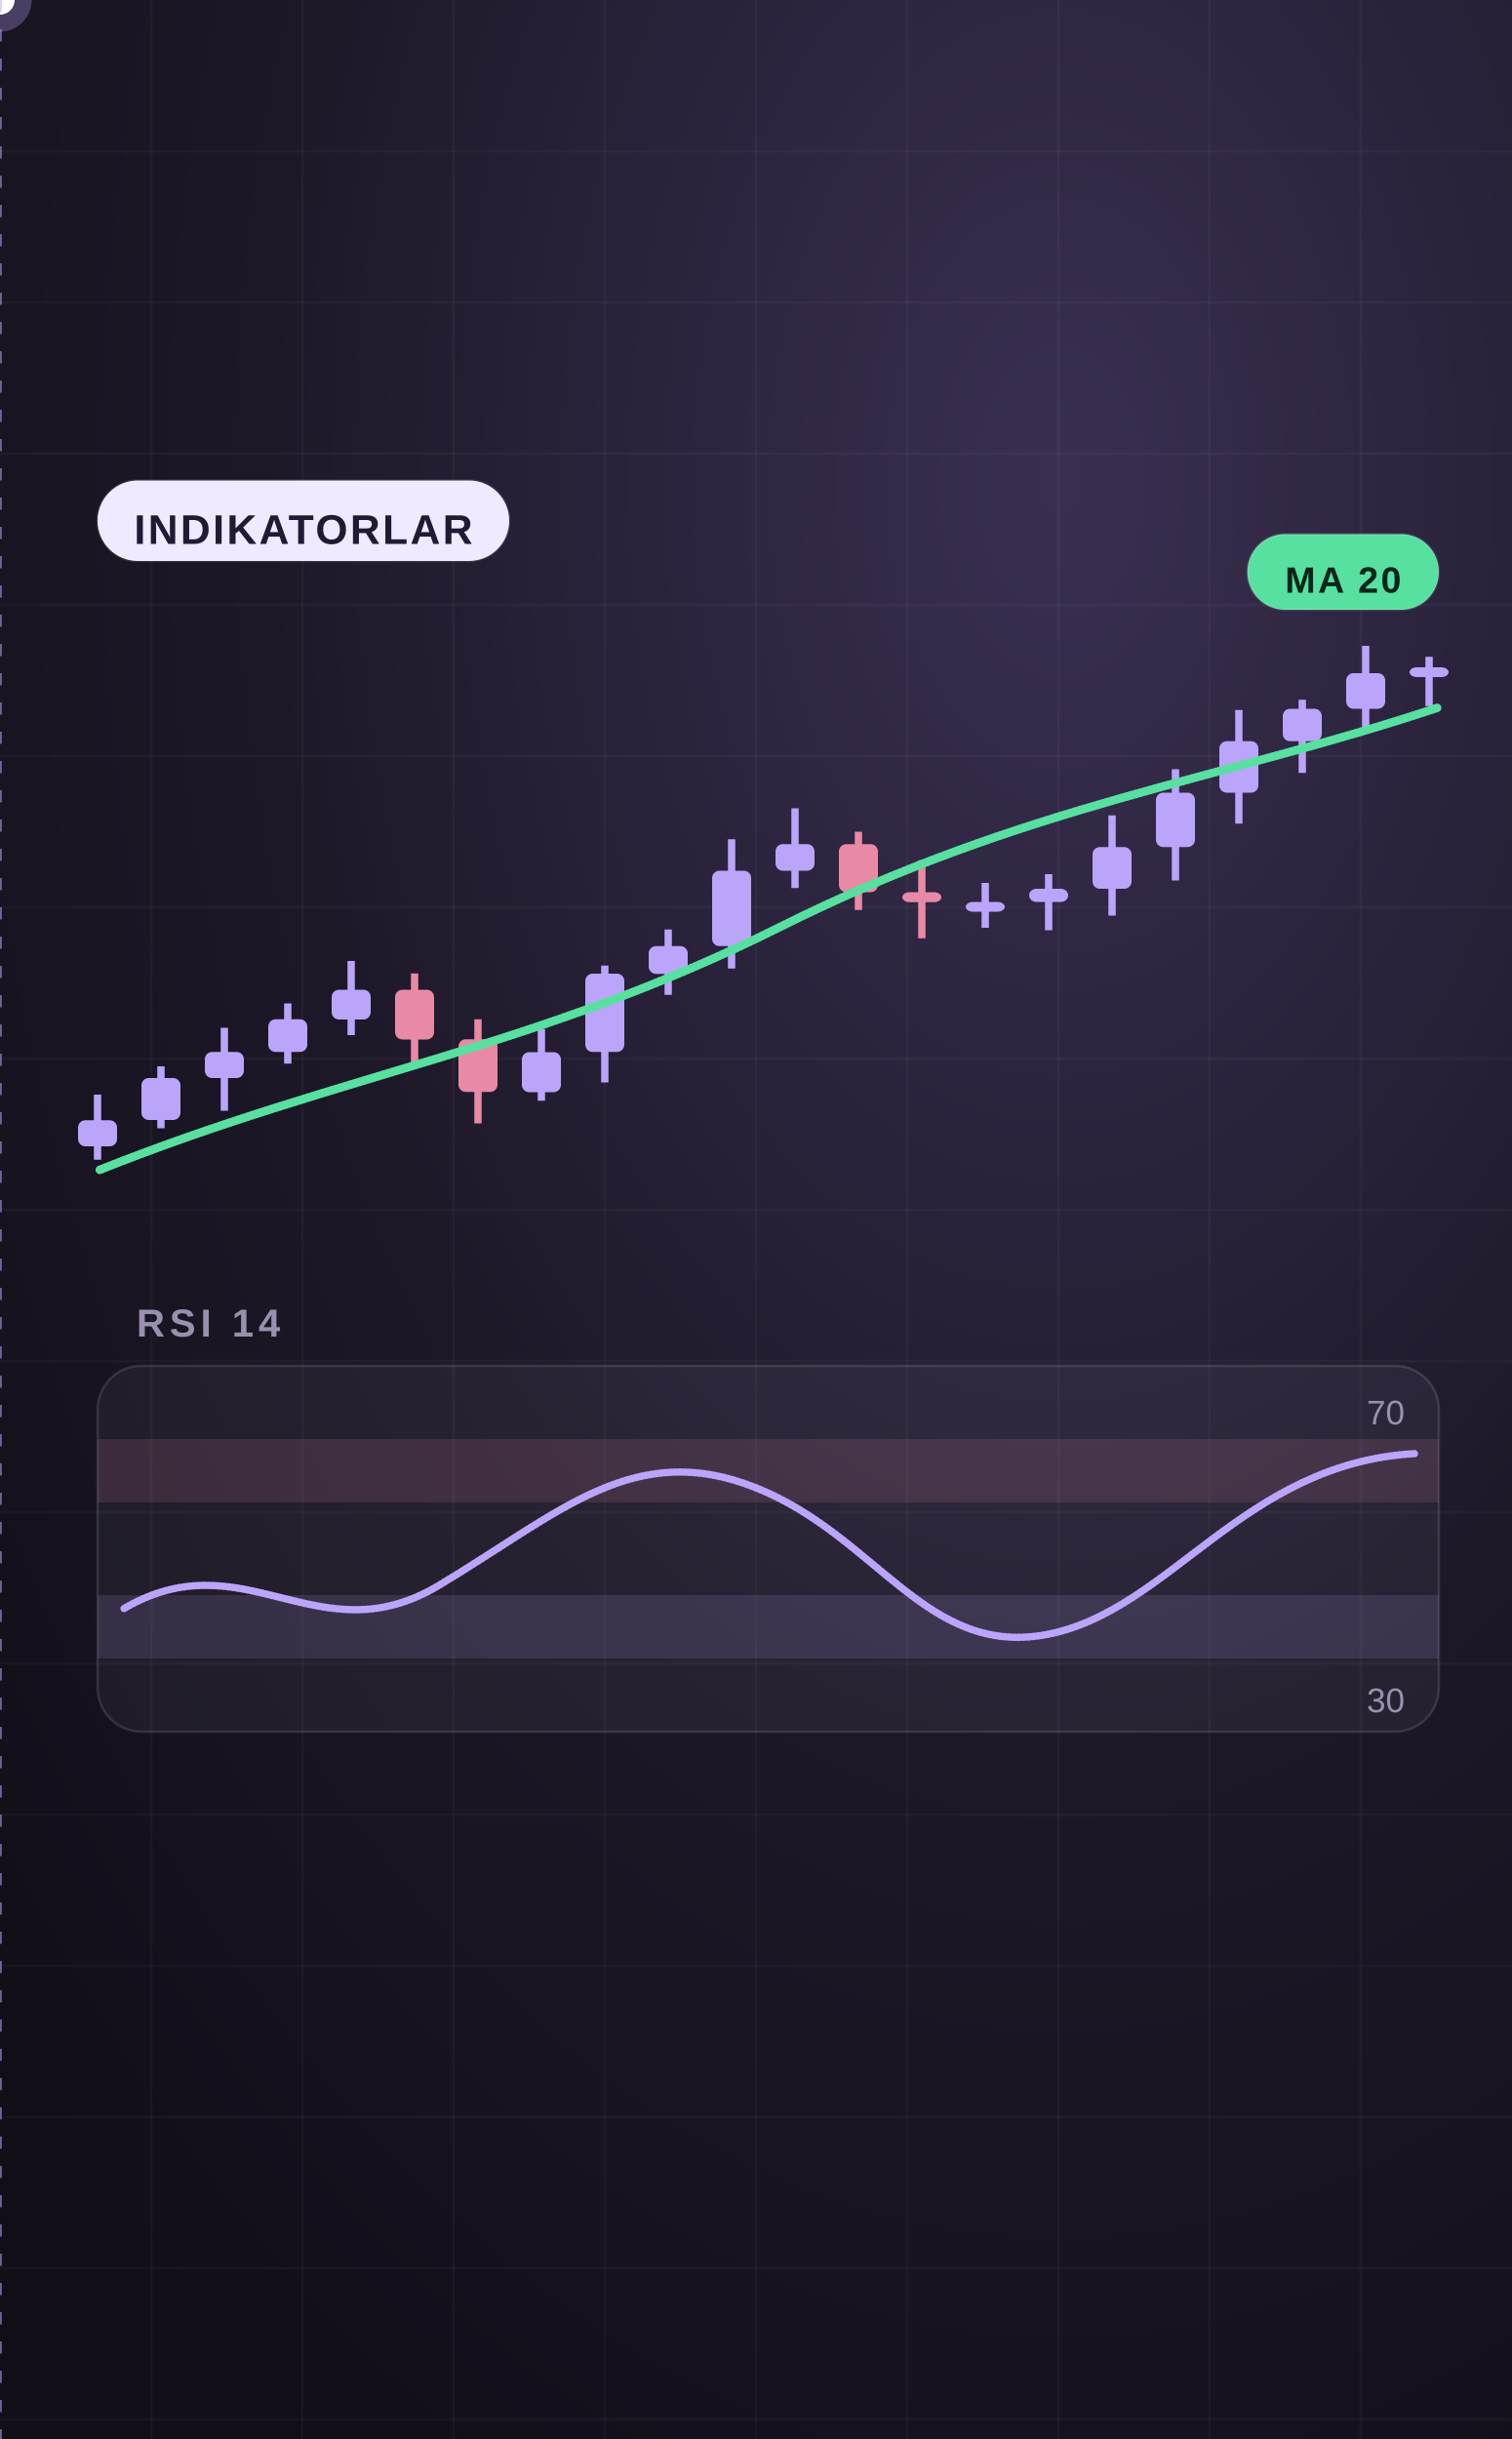
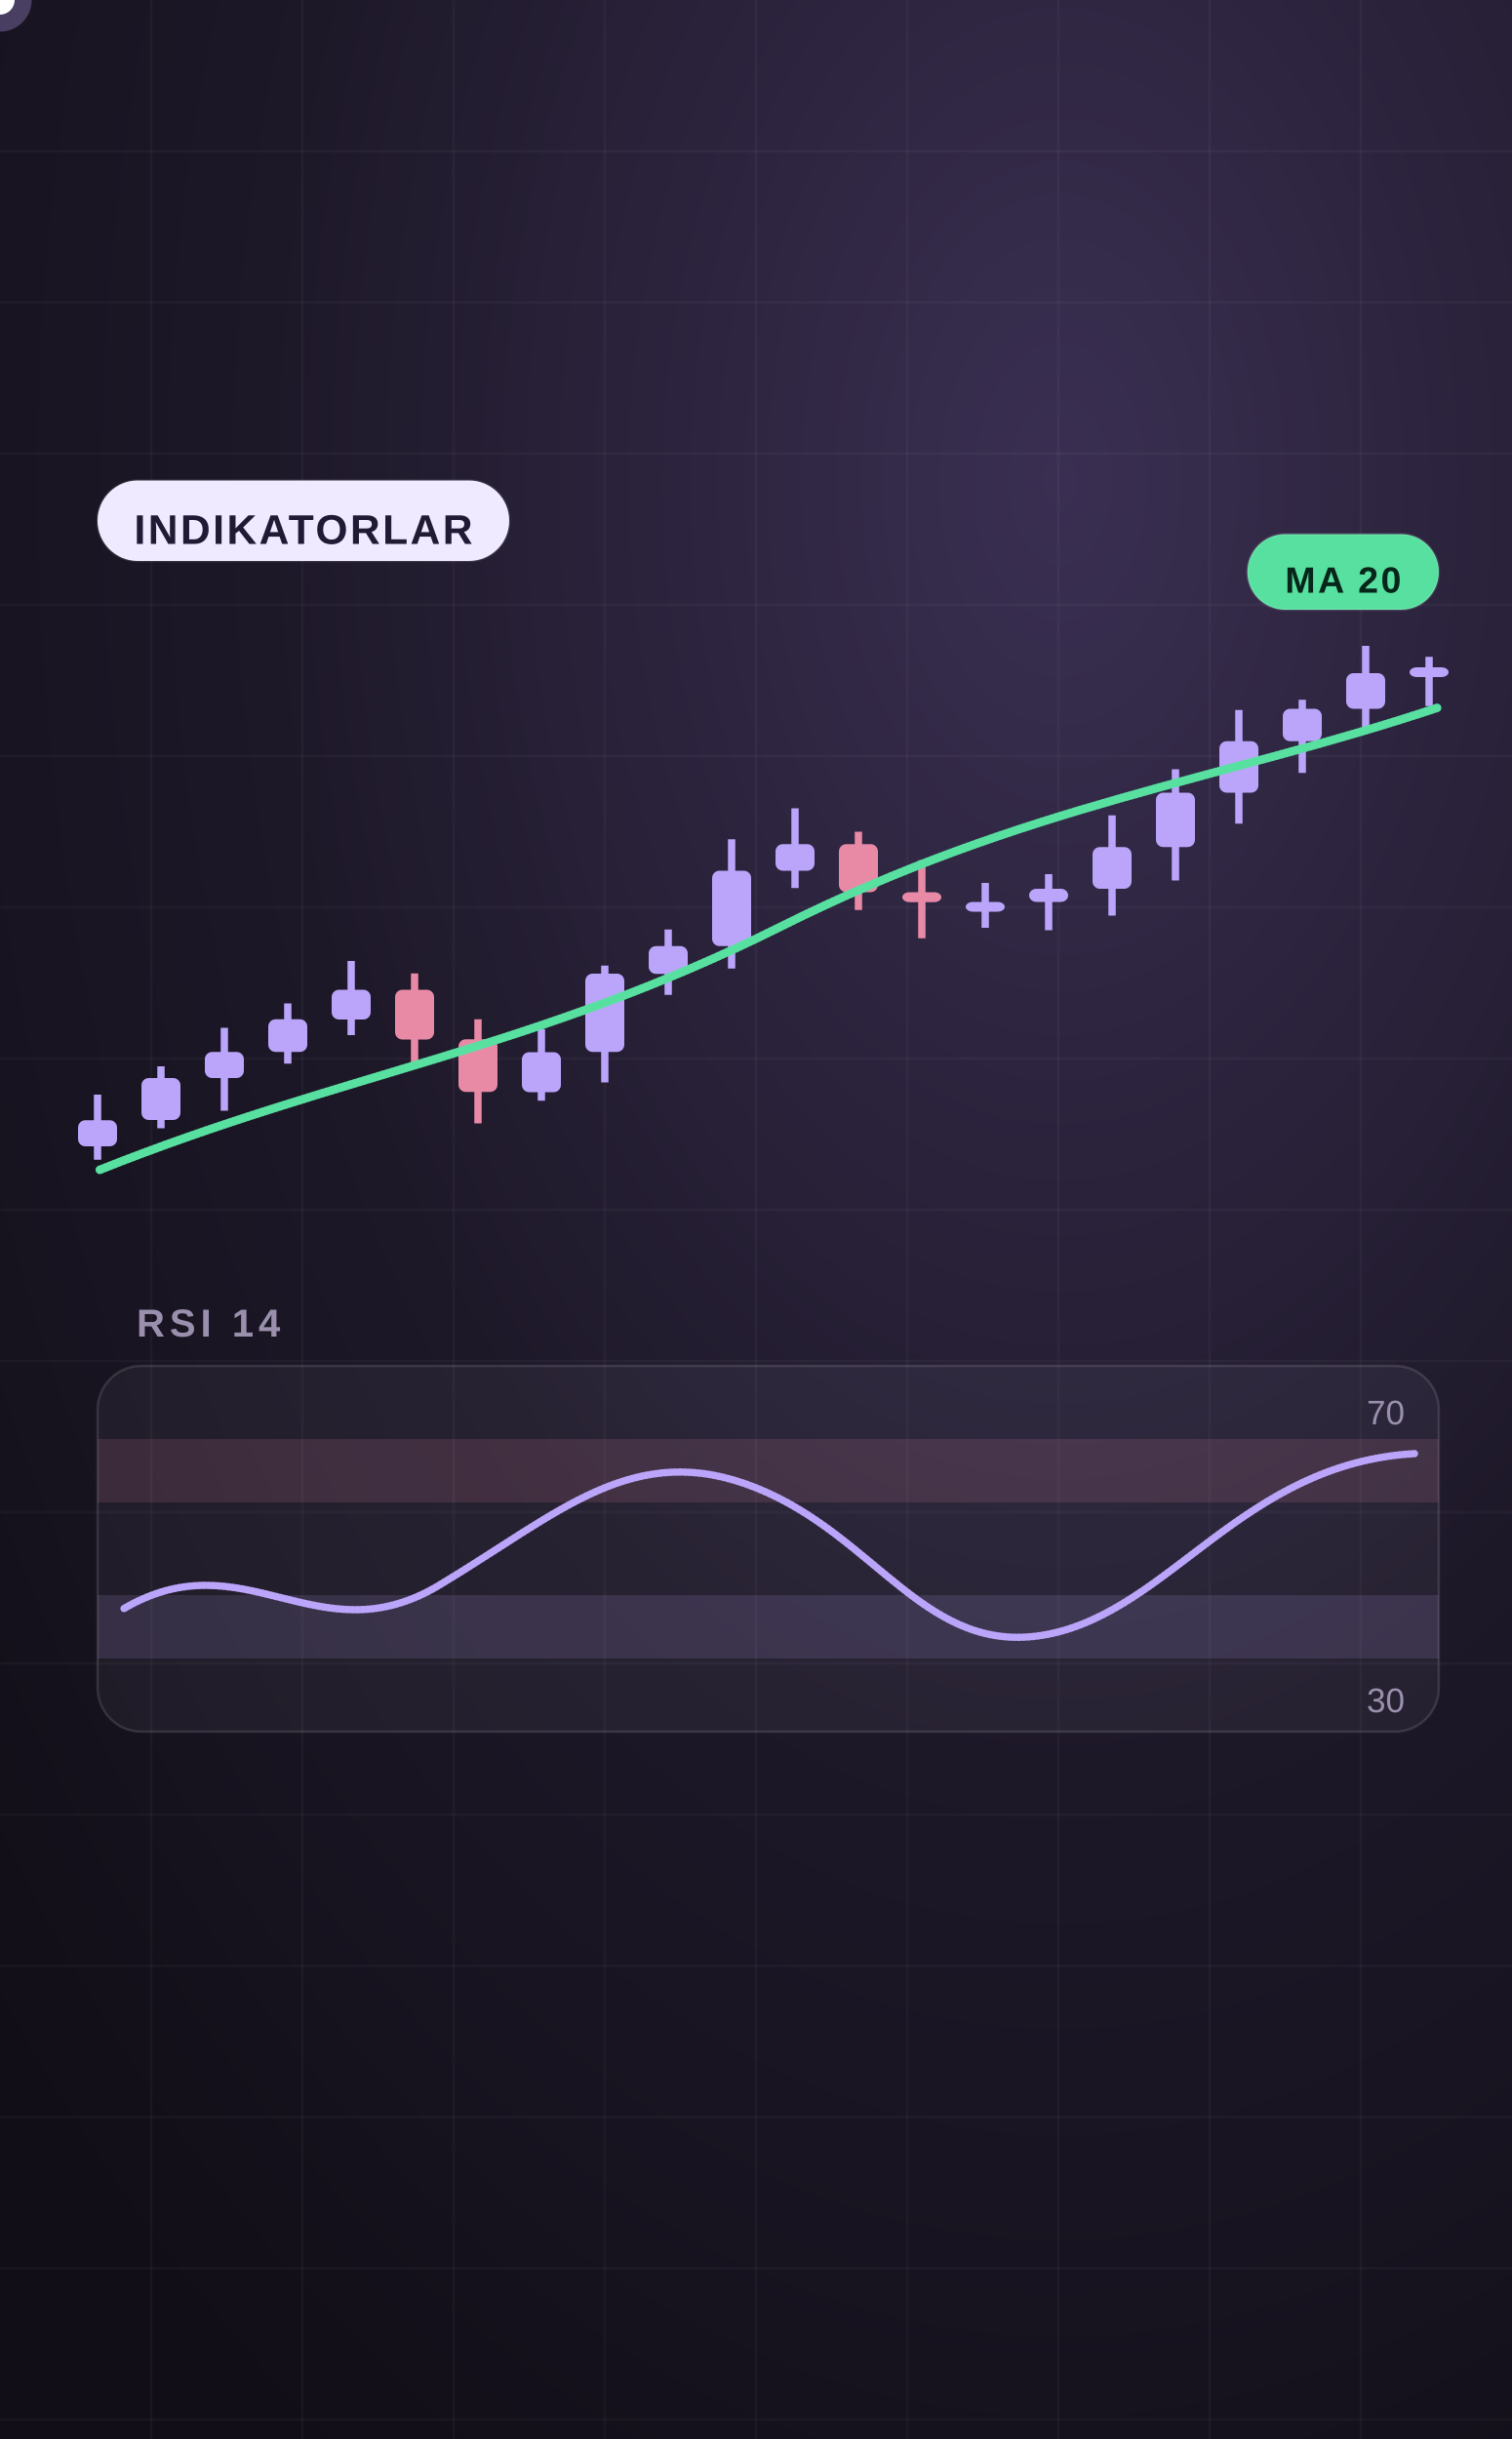
<svg xmlns="http://www.w3.org/2000/svg" width="620" height="1000" viewBox="0 0 620 1000">
  <style>
text{font-family:Arial,Helvetica,"Liberation Sans",sans-serif}
@keyframes grow{from{transform:scaleY(.05);opacity:0}to{transform:none;opacity:1}}
@keyframes live{0%,100%{transform:none}50%{transform:scaleY(1.4)}}
@keyframes flo{0%,100%{transform:translateY(0)}50%{transform:translateY(-6px)}}
@keyframes br{0%,100%{opacity:.7;transform:scale(1)}50%{opacity:1;transform:scale(1.1)}}
@keyframes march{to{stroke-dashoffset:-60}}
@keyframes draw{0%{stroke-dashoffset:1;opacity:1}38%{stroke-dashoffset:0}86%{stroke-dashoffset:0;opacity:1}96%{opacity:0}100%{stroke-dashoffset:1;opacity:0}}
@keyframes bob{0%,100%{transform:none}50%{transform:scaleY(.72)}}
@keyframes dp{0%,100%{transform:scale(1)}50%{transform:scale(1.18)}}
@keyframes hl{0%,100%{opacity:.35}50%{opacity:1}}
@keyframes rin{from{opacity:0;transform:translateX(-18px)}to{opacity:1;transform:none}}
@keyframes bobx{0%,100%{transform:none}50%{transform:scaleX(.78)}}
.row{animation:rin .8s cubic-bezier(.2,.8,.2,1) both}
.barx{transform-box:fill-box;animation:bobx 2.6s ease-in-out infinite}
.cd,.bar,.dot,.glow{transform-box:fill-box}
@keyframes form{0%{transform:scaleY(0);opacity:0}2%{opacity:1}9%{transform:scaleY(1);opacity:1}88%{transform:scaleY(1);opacity:1}96%,100%{transform:scaleY(1);opacity:0}}
.cd{animation:form 9s cubic-bezier(.25,.8,.25,1) infinite both}
@keyframes stream{to{transform:translateX(-640px)}}
.stream{animation:stream 8s linear infinite}
@keyframes scan{from{transform:translateX(-90px)}to{transform:translateX(710px)}}
.scan{animation:scan 6.5s cubic-bezier(.45,0,.55,1) infinite}
.chip{animation:flo 4.5s ease-in-out infinite}
.glow{transform-origin:50% 50%;animation:br 6s ease-in-out infinite}
.dash{animation:march 3.2s linear infinite}
.draw{stroke-dasharray:1;stroke-dashoffset:1;animation:draw 8s cubic-bezier(.4,0,.2,1) .3s infinite}
.bar{transform-origin:50% 100%;animation:bob 2.4s ease-in-out infinite}
.dot{transform-origin:50% 50%;animation:dp 2.2s ease-in-out infinite}
.hl{animation:hl 2.2s ease-in-out infinite}
@keyframes needle{0%,100%{transform:rotate(-62deg)}45%{transform:rotate(58deg)}70%{transform:rotate(20deg)}}
.needle{transform-origin:240px 280px;animation:needle 3.6s cubic-bezier(.5,0,.5,1) infinite}
@media (prefers-reduced-motion:reduce){*{animation:none!important}.draw{stroke-dasharray:none;stroke-dashoffset:0}.scan,.mdot{display:none}}
</style>
  <clipPath id="vb">
    <rect width="620" height="1000" />
  </clipPath>
  <g clip-path="url(#vb)">
    <defs>
      <radialGradient id="bg" cx="70%" cy="20%" r="95%">
        <stop offset="0" stop-color="#3a2f52" />
        <stop offset=".55" stop-color="#1d1828" />
        <stop offset="1" stop-color="#110e17" />
      </radialGradient>
      <radialGradient id="glow" cx="50%" cy="50%" r="50%">
        <stop offset="0" stop-color="#a697eb" stop-opacity=".35" />
        <stop offset="1" stop-color="#a697eb" stop-opacity="0" />
      </radialGradient>
      <linearGradient id="scanG" x1="0" y1="0" x2="1" y2="0">
        <stop offset="0" stop-color="#bba5fa" stop-opacity="0" />
        <stop offset="1" stop-color="#bba5fa" stop-opacity=".2" />
      </linearGradient>
      <linearGradient id="fadeUp" x1="0" y1="0" x2="0" y2="1">
        <stop offset="0" stop-color="#bba5fa" stop-opacity=".35" />
        <stop offset="1" stop-color="#bba5fa" stop-opacity="0" />
      </linearGradient>
    </defs>
    <rect width="620" height="1000" fill="url(#bg)" />
    <line x1="62" y1="0" x2="62" y2="1000" stroke="#fff" stroke-opacity=".035" />
    <line x1="124" y1="0" x2="124" y2="1000" stroke="#fff" stroke-opacity=".035" />
    <line x1="186" y1="0" x2="186" y2="1000" stroke="#fff" stroke-opacity=".035" />
    <line x1="248" y1="0" x2="248" y2="1000" stroke="#fff" stroke-opacity=".035" />
    <line x1="310" y1="0" x2="310" y2="1000" stroke="#fff" stroke-opacity=".035" />
    <line x1="372" y1="0" x2="372" y2="1000" stroke="#fff" stroke-opacity=".035" />
    <line x1="434" y1="0" x2="434" y2="1000" stroke="#fff" stroke-opacity=".035" />
    <line x1="496" y1="0" x2="496" y2="1000" stroke="#fff" stroke-opacity=".035" />
    <line x1="558" y1="0" x2="558" y2="1000" stroke="#fff" stroke-opacity=".035" />
    <line x1="0" y1="62" x2="620" y2="62" stroke="#fff" stroke-opacity=".035" />
    <line x1="0" y1="124" x2="620" y2="124" stroke="#fff" stroke-opacity=".035" />
    <line x1="0" y1="186" x2="620" y2="186" stroke="#fff" stroke-opacity=".035" />
    <line x1="0" y1="248" x2="620" y2="248" stroke="#fff" stroke-opacity=".035" />
    <line x1="0" y1="310" x2="620" y2="310" stroke="#fff" stroke-opacity=".035" />
    <line x1="0" y1="372" x2="620" y2="372" stroke="#fff" stroke-opacity=".035" />
    <line x1="0" y1="434" x2="620" y2="434" stroke="#fff" stroke-opacity=".035" />
    <line x1="0" y1="496" x2="620" y2="496" stroke="#fff" stroke-opacity=".035" />
    <line x1="0" y1="558" x2="620" y2="558" stroke="#fff" stroke-opacity=".035" />
    <line x1="0" y1="620" x2="620" y2="620" stroke="#fff" stroke-opacity=".035" />
    <line x1="0" y1="682" x2="620" y2="682" stroke="#fff" stroke-opacity=".035" />
    <line x1="0" y1="744" x2="620" y2="744" stroke="#fff" stroke-opacity=".035" />
    <line x1="0" y1="806" x2="620" y2="806" stroke="#fff" stroke-opacity=".035" />
    <line x1="0" y1="868" x2="620" y2="868" stroke="#fff" stroke-opacity=".035" />
    <line x1="0" y1="930" x2="620" y2="930" stroke="#fff" stroke-opacity=".035" />
    <line x1="0" y1="992" x2="620" y2="992" stroke="#fff" stroke-opacity=".035" />
    <g class="cd" style="transform-origin:50% 79.4%;animation-duration:9.23s;animation-delay:0ms">
      <line x1="40" x2="40" y1="448.8" y2="475.5" stroke="#bba5fa" stroke-width="3" />
      <rect x="32" y="459.3" width="16" height="10.7" rx="3" fill="#bba5fa" />
    </g>
    <g class="cd" style="transform-origin:50% 87.0%;animation-duration:9.23s;animation-delay:260ms">
      <line x1="66" x2="66" y1="437.2" y2="462.6" stroke="#bba5fa" stroke-width="3" />
      <rect x="58" y="442.0" width="16" height="17.2" rx="3" fill="#bba5fa" />
    </g>
    <g class="cd" style="transform-origin:50% 60.6%;animation-duration:9.23s;animation-delay:520ms">
      <line x1="92" x2="92" y1="421.4" y2="455.4" stroke="#bba5fa" stroke-width="3" />
      <rect x="84" y="431.3" width="16" height="10.7" rx="3" fill="#bba5fa" />
    </g>
    <g class="cd" style="transform-origin:50% 80.5%;animation-duration:9.23s;animation-delay:780ms">
      <line x1="118" x2="118" y1="411.4" y2="436.1" stroke="#bba5fa" stroke-width="3" />
      <rect x="110" y="417.9" width="16" height="13.4" rx="3" fill="#bba5fa" />
    </g>
    <g class="cd" style="transform-origin:50% 78.5%;animation-duration:9.23s;animation-delay:1040ms">
      <line x1="144" x2="144" y1="394.0" y2="424.4" stroke="#bba5fa" stroke-width="3" />
      <rect x="136" y="405.8" width="16" height="12.2" rx="3" fill="#bba5fa" />
    </g>
    <g class="cd" style="transform-origin:50% 17.3%;animation-duration:9.23s;animation-delay:1300ms">
      <line x1="170" x2="170" y1="399.1" y2="437.7" stroke="#e88aa6" stroke-width="3" />
      <rect x="162" y="405.8" width="16" height="20.4" rx="3" fill="#e88aa6" />
    </g>
    <g class="cd" style="transform-origin:50% 19.3%;animation-duration:9.23s;animation-delay:1560ms">
      <line x1="196" x2="196" y1="417.9" y2="460.6" stroke="#e88aa6" stroke-width="3" />
      <rect x="188" y="426.1" width="16" height="21.6" rx="3" fill="#e88aa6" />
    </g>
    <g class="cd" style="transform-origin:50% 88.0%;animation-duration:9.23s;animation-delay:1820ms">
      <line x1="222" x2="222" y1="421.9" y2="451.3" stroke="#bba5fa" stroke-width="3" />
      <rect x="214" y="431.4" width="16" height="16.4" rx="3" fill="#bba5fa" />
    </g>
    <g class="cd" style="transform-origin:50% 74.0%;animation-duration:9.23s;animation-delay:2080ms">
      <line x1="248" x2="248" y1="395.9" y2="443.8" stroke="#bba5fa" stroke-width="3" />
      <rect x="240" y="399.2" width="16" height="32.1" rx="3" fill="#bba5fa" />
    </g>
    <g class="cd" style="transform-origin:50% 67.5%;animation-duration:9.23s;animation-delay:2340ms">
      <line x1="274" x2="274" y1="381.1" y2="407.9" stroke="#bba5fa" stroke-width="3" />
      <rect x="266" y="387.9" width="16" height="11.4" rx="3" fill="#bba5fa" />
    </g>
    <g class="cd" style="transform-origin:50% 82.5%;animation-duration:9.23s;animation-delay:2600ms">
      <line x1="300" x2="300" y1="344.1" y2="397.1" stroke="#bba5fa" stroke-width="3" />
      <rect x="292" y="357.0" width="16" height="30.9" rx="3" fill="#bba5fa" />
    </g>
    <g class="cd" style="transform-origin:50% 78.2%;animation-duration:9.23s;animation-delay:2860ms">
      <line x1="326" x2="326" y1="331.4" y2="364.1" stroke="#bba5fa" stroke-width="3" />
      <rect x="318" y="346.1" width="16" height="10.9" rx="3" fill="#bba5fa" />
    </g>
    <g class="cd" style="transform-origin:50% 15.7%;animation-duration:9.23s;animation-delay:3120ms">
      <line x1="352" x2="352" y1="341.0" y2="373.1" stroke="#e88aa6" stroke-width="3" />
      <rect x="344" y="346.1" width="16" height="19.7" rx="3" fill="#e88aa6" />
    </g>
    <g class="cd" style="transform-origin:50% 40.9%;animation-duration:9.23s;animation-delay:3380ms">
      <line x1="378" x2="378" y1="352.7" y2="384.7" stroke="#e88aa6" stroke-width="3" />
      <rect x="370" y="365.8" width="16" height="4.1" rx="3" fill="#e88aa6" />
    </g>
    <g class="cd" style="transform-origin:50% 42.7%;animation-duration:9.23s;animation-delay:3640ms">
      <line x1="404" x2="404" y1="362.0" y2="380.4" stroke="#bba5fa" stroke-width="3" />
      <rect x="396" y="369.8" width="16" height="4.0" rx="3" fill="#bba5fa" />
    </g>
    <g class="cd" style="transform-origin:50% 49.6%;animation-duration:9.23s;animation-delay:3900ms">
      <line x1="430" x2="430" y1="358.4" y2="381.4" stroke="#bba5fa" stroke-width="3" />
      <rect x="422" y="364.4" width="16" height="5.4" rx="3" fill="#bba5fa" />
    </g>
    <g class="cd" style="transform-origin:50% 73.2%;animation-duration:9.23s;animation-delay:4160ms">
      <line x1="456" x2="456" y1="334.3" y2="375.4" stroke="#bba5fa" stroke-width="3" />
      <rect x="448" y="347.3" width="16" height="17.1" rx="3" fill="#bba5fa" />
    </g>
    <g class="cd" style="transform-origin:50% 70.0%;animation-duration:9.23s;animation-delay:4420ms">
      <line x1="482" x2="482" y1="315.4" y2="361.0" stroke="#bba5fa" stroke-width="3" />
      <rect x="474" y="325.0" width="16" height="22.3" rx="3" fill="#bba5fa" />
    </g>
    <g class="cd" style="transform-origin:50% 72.8%;animation-duration:9.23s;animation-delay:4680ms">
      <line x1="508" x2="508" y1="291.1" y2="337.7" stroke="#bba5fa" stroke-width="3" />
      <rect x="500" y="303.9" width="16" height="21.1" rx="3" fill="#bba5fa" />
    </g>
    <g class="cd" style="transform-origin:50% 56.7%;animation-duration:9.23s;animation-delay:4940ms">
      <line x1="534" x2="534" y1="286.9" y2="316.9" stroke="#bba5fa" stroke-width="3" />
      <rect x="526" y="290.6" width="16" height="13.3" rx="3" fill="#bba5fa" />
    </g>
    <g class="cd" style="transform-origin:50% 77.3%;animation-duration:9.23s;animation-delay:5200ms">
      <line x1="560" x2="560" y1="264.8" y2="298.2" stroke="#bba5fa" stroke-width="3" />
      <rect x="552" y="276.0" width="16" height="14.6" rx="3" fill="#bba5fa" />
    </g>
    <g class="cd" style="transform-origin:50% 33.3%;animation-duration:9.23s;animation-delay:5460ms">
      <line x1="586" x2="586" y1="269.3" y2="289.5" stroke="#bba5fa" stroke-width="3" />
      <rect x="578" y="273.6" width="16" height="4.0" rx="3" fill="#bba5fa" />
    </g>
    <path class="draw" pathLength="1" d="M40 480 C 140 440, 220 430, 320 380 S 500 320, 590 290" fill="none" stroke="#58e0a0" stroke-width="3.5" stroke-linecap="round" />
    <g class="mdot">
      <circle r="13" fill="#bba5fa" opacity=".3">
        <animateMotion dur="5.5s" repeatCount="indefinite" path="M40 480 C 140 440, 220 430, 320 380 S 500 320, 590 290" />
      </circle>
      <circle r="6" fill="#fff">
        <animateMotion dur="5.5s" repeatCount="indefinite" path="M40 480 C 140 440, 220 430, 320 380 S 500 320, 590 290" />
      </circle>
    </g>
    <g class="chip" style="animation-delay:-1s">
      <rect x="511.5" y="219" width="78.5" height="31" rx="15.5" fill="#58e0a0" stroke="#fff" stroke-opacity=".12" />
      <text x="550.75" y="243" text-anchor="middle" font-size="15" font-weight="700" fill="#06261a" letter-spacing="1">MA 20</text>
    </g>
    <g transform="translate(40 560)">
      <rect width="550" height="150" rx="18" fill="#efeaff" fill-opacity=".05" stroke="#fff" stroke-opacity=".12" />
      <rect x="0" y="30" width="550" height="26" fill="#e88aa6" opacity=".14" />
      <rect x="0" y="94" width="550" height="26" fill="#bba5fa" opacity=".14" />
      <path class="draw" pathLength="1" d="M10 100 C 60 70, 90 120, 140 90 S 220 30, 270 50 S 340 120, 390 110 S 470 40, 540 36" fill="none" stroke="#bba5fa" stroke-width="3" stroke-linecap="round" />
      <text x="16" y="-12" font-size="16" font-weight="700" fill="#9a90ad" letter-spacing="2">RSI 14</text>
      <text x="536" y="24" text-anchor="end" font-size="14" fill="#9a90ad">70</text>
      <text x="536" y="142" text-anchor="end" font-size="14" fill="#9a90ad">30</text>
    </g>
    <g class="chip" style="animation-delay:-2s">
      <rect x="40" y="197" width="168.8" height="33" rx="16.5" fill="#efeaff" stroke="#fff" stroke-opacity=".12" />
      <text x="124.4" y="223" text-anchor="middle" font-size="17" font-weight="700" fill="#211a35" letter-spacing="1">INDIKATORLAR</text>
    </g>
-     <g class="scan">
-       <rect x="-70" y="0" width="70" height="1000" fill="url(#scanG)" />
-       <line x1="0" y1="0" x2="0" y2="1000" stroke="#bba5fa" stroke-opacity=".55" stroke-width="1.5" stroke-dasharray="5 7" />
-     </g>
  </g>
</svg>
